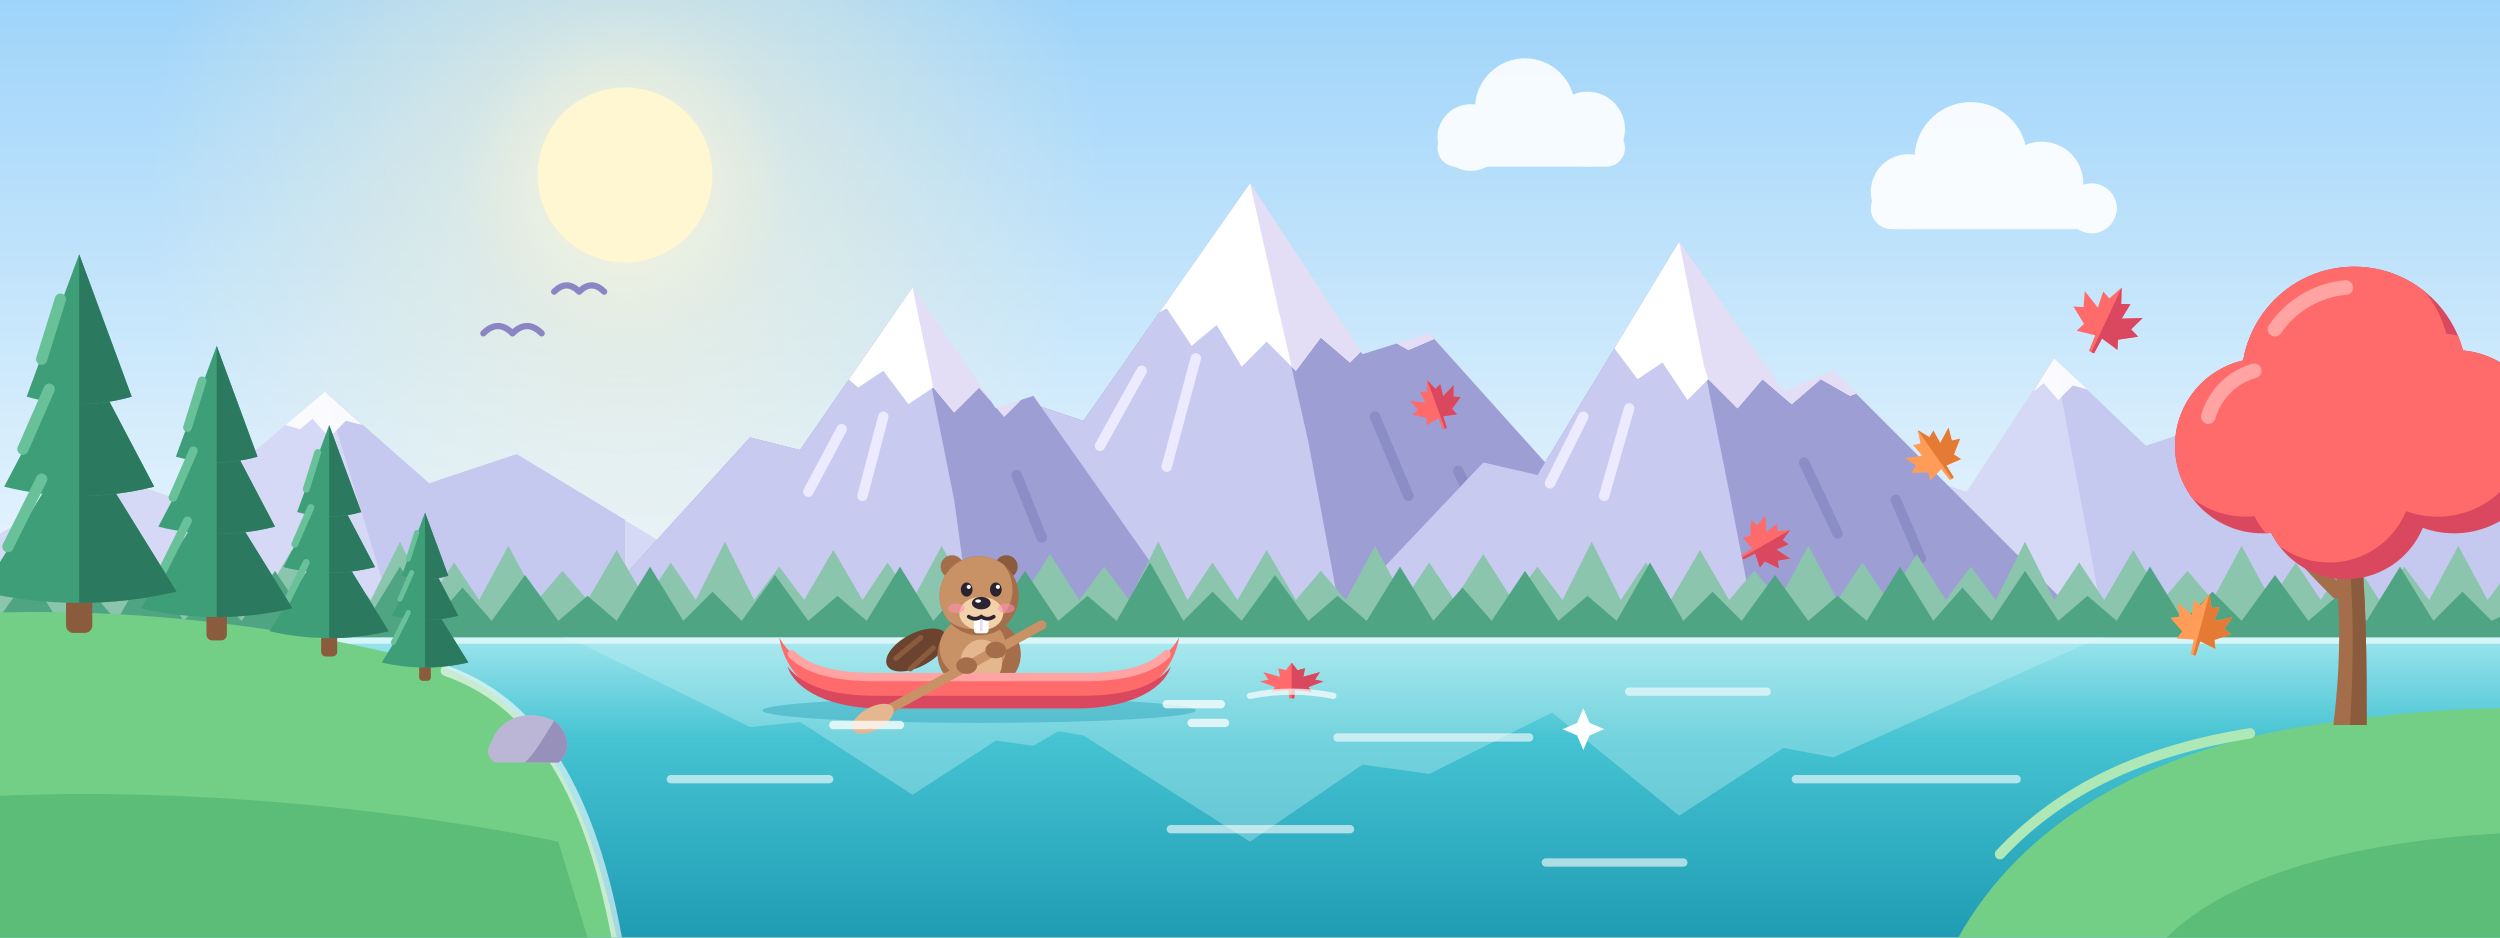
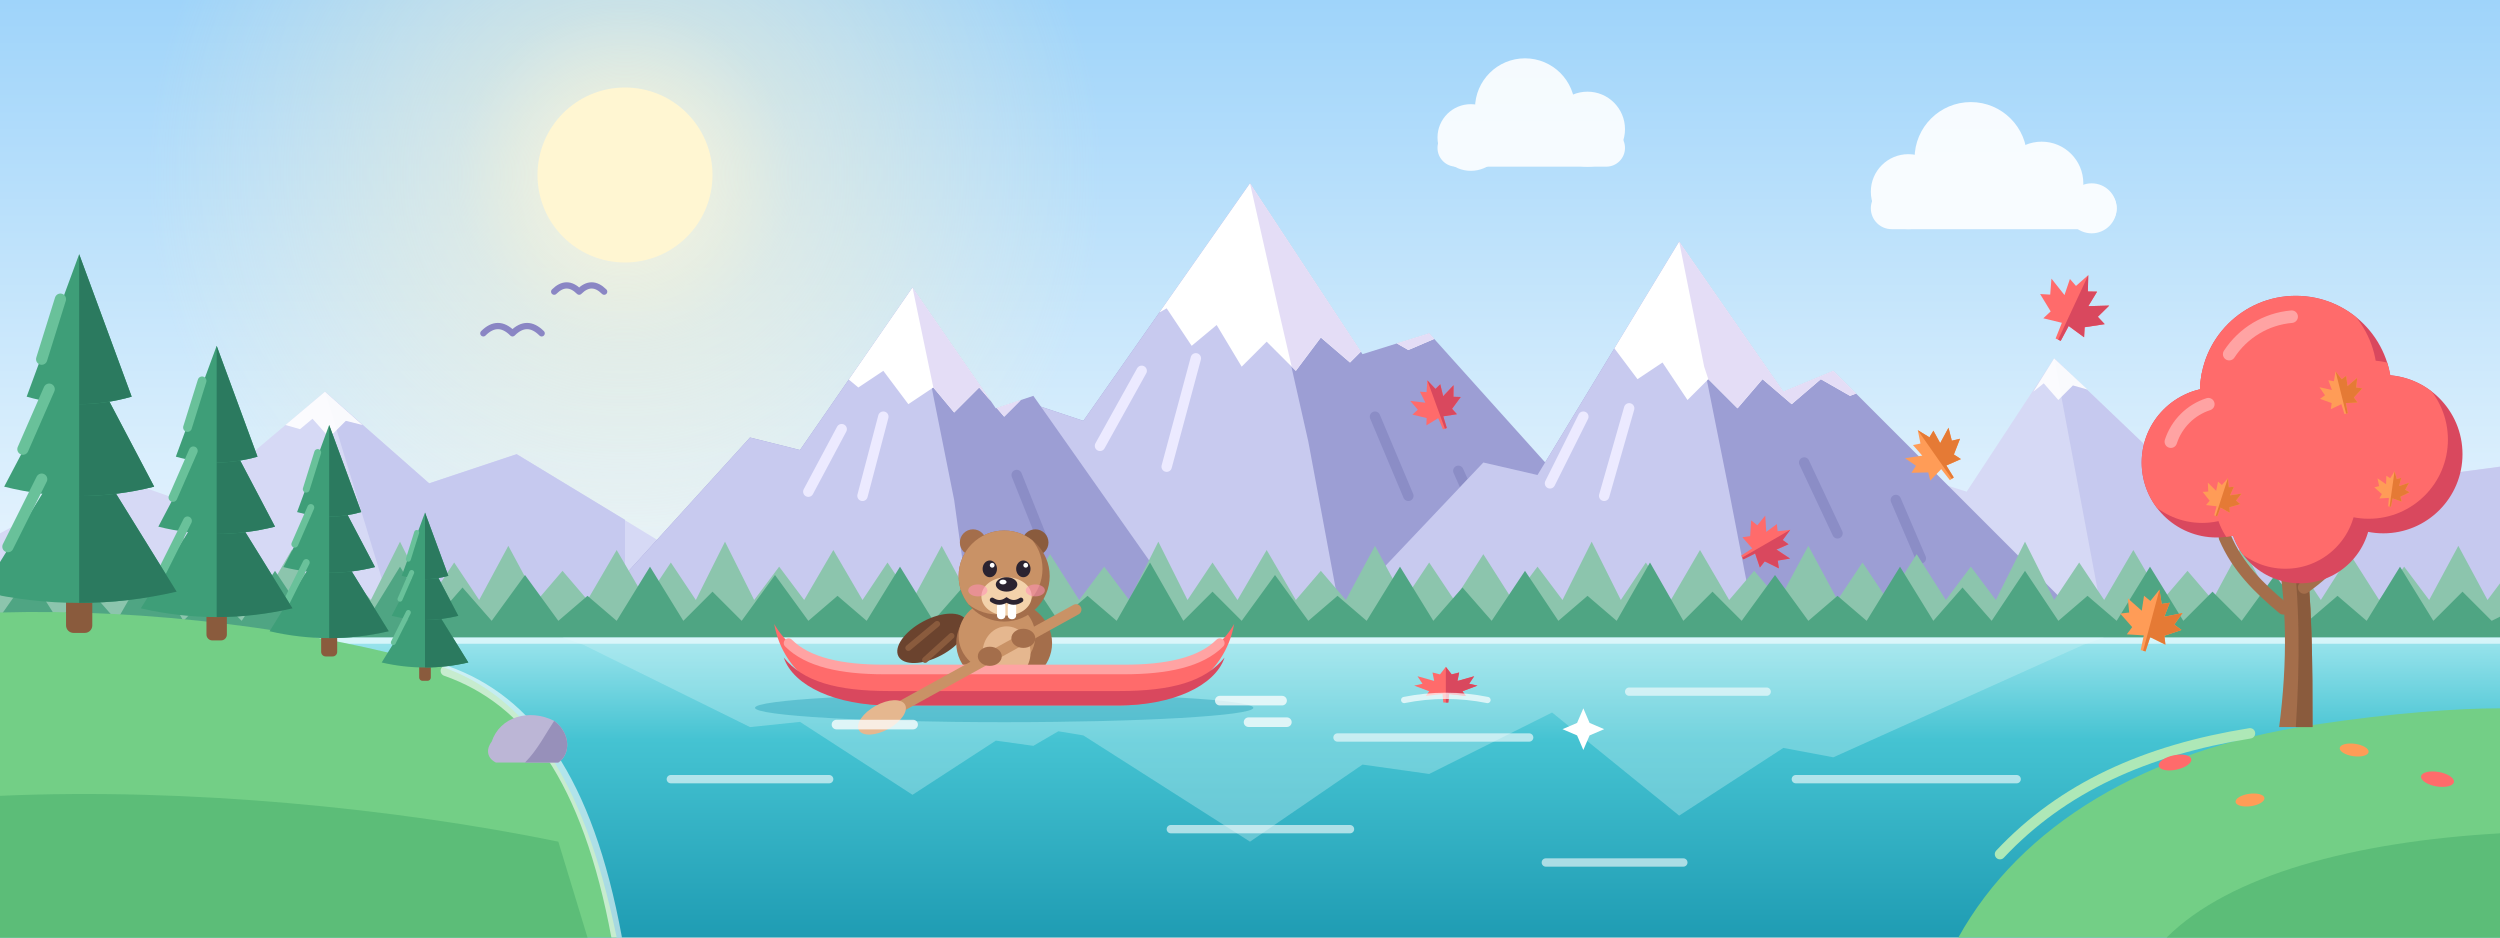
<svg xmlns="http://www.w3.org/2000/svg" viewBox="0 0 1200 450" preserveAspectRatio="xMidYMid slice">
  <defs>
    <linearGradient id="sky" x1="0" y1="0" x2="0" y2="306" gradientUnits="userSpaceOnUse">
      <stop offset="0" stop-color="#9fd4fa" />
      <stop offset="0.65" stop-color="#d4ecfc" />
      <stop offset="1" stop-color="#eef6ff" />
    </linearGradient>
    <radialGradient id="sunglow" cx="300" cy="84" r="230" gradientUnits="userSpaceOnUse">
      <stop offset="0" stop-color="#fff8dc" stop-opacity="0.95" />
      <stop offset="0.35" stop-color="#fff3d0" stop-opacity="0.45" />
      <stop offset="1" stop-color="#fff3d0" stop-opacity="0" />
    </radialGradient>
    <linearGradient id="lake" x1="0" y1="304" x2="0" y2="450" gradientUnits="userSpaceOnUse">
      <stop offset="0" stop-color="#9fe6ee" />
      <stop offset="0.35" stop-color="#45c3d2" />
      <stop offset="1" stop-color="#1f9cb3" />
    </linearGradient>
    <clipPath id="mtA">
      <path d="M400 298L490 192L520 202L600 88L654 170L686 160L810 298Z" />
    </clipPath>
    <clipPath id="mtB">
      <path d="M280 298L360 210L384 216L438 138L478 196L496 190L572 298Z" />
    </clipPath>
    <clipPath id="mtC">
      <path d="M640 298L712 222L738 228L806 116L856 188L880 178L1000 298Z" />
    </clipPath>
    <clipPath id="maple">
-       <circle cx="1086" cy="214" r="42" />
-       <circle cx="1130" cy="182" r="54" />
-       <circle cx="1178" cy="212" r="44" />
-       <circle cx="1126" cy="238" r="40" />
+       <circle cx="1064" cy="222" r="36" />
+       <circle cx="1102" cy="188" r="46" />
+       <circle cx="1144" cy="218" r="38" />
+       <circle cx="1104" cy="246" r="34" />
    </clipPath>
    <clipPath id="bhead">
      <circle cx="0" cy="-50" r="19" />
    </clipPath>
    <g id="pine">
      <rect x="-3.5" y="-12" width="7" height="13" rx="2" fill="#8a5b3d" />
      <path d="M0 -52L-26 -10Q0 -4 26 -10Z" fill="#3e9e78" />
      <path d="M0 -52L26 -10Q13 -7 0 -7Z" fill="#2b7a5f" />
      <path d="M0 -76L-20 -38Q0 -33 20 -38Z" fill="#3e9e78" />
      <path d="M0 -76L20 -38Q10 -35.5 0 -35.5Z" fill="#2b7a5f" />
      <path d="M0 -100L-14 -62Q0 -58 14 -62Z" fill="#3e9e78" />
      <path d="M0 -100L14 -62Q7 -60 0 -60Z" fill="#2b7a5f" />
      <path d="M-5 -88L-10 -72M-8 -64L-15 -48M-10 -40L-19 -22" stroke="#69c19a" stroke-width="3" stroke-linecap="round" />
    </g>
    <path id="leaf" d="M0 -22L3.5 -14L8 -16L7 -7L17 -12L14 -4L19 -2L10 4L12 9L2 7L1.5 16H-1.5L-2 7L-12 9L-10 4L-19 -2L-14 -4L-17 -12L-7 -7L-8 -16L-3.5 -14Z" />
    <path id="leafHalf" d="M0 -22L3.5 -14L8 -16L7 -7L17 -12L14 -4L19 -2L10 4L12 9L2 7L1.5 16H0Z" />
    <g id="leafR">
      <use href="#leaf" fill="#ff6b6b" />
      <use href="#leafHalf" fill="#d9485e" />
    </g>
    <g id="leafO">
      <use href="#leaf" fill="#ff9c57" />
      <use href="#leafHalf" fill="#e57a35" />
    </g>
  </defs>
  <rect width="1200" height="320" fill="url(#sky)" />
  <circle cx="300" cy="84" r="230" fill="url(#sunglow)" />
  <circle cx="300" cy="84" r="42" fill="#fff6d2" />
  <g fill="#fff" opacity="0.88">
    <circle cx="706" cy="66" r="16" />
    <circle cx="732" cy="52" r="24" />
    <circle cx="762" cy="62" r="18" />
    <rect x="690" y="62" width="90" height="18" rx="9" />
  </g>
  <g fill="#fff" opacity="0.9">
    <circle cx="916" cy="92" r="18" />
    <circle cx="946" cy="76" r="27" />
    <circle cx="980" cy="88" r="20" />
    <circle cx="1004" cy="100" r="12" />
    <rect x="898" y="90" width="118" height="20" rx="10" />
  </g>
  <g fill="none" stroke="#8a86c4" stroke-width="3" stroke-linecap="round" stroke-linejoin="round">
    <path d="M232 160q7-7 14 0q7-7 14 0" />
    <path d="M266 140q6-6 12 0q6-6 12 0" />
  </g>
  <path d="M0 300V256L52 228L92 242L156 188L206 232L248 218L330 268V300Z" fill="#d6d9f5" />
  <path d="M156 188L206 232L248 218L300 249.5V300H190Z" fill="#c6c9ef" />
  <path d="M156 188L174 204L166 202L158 210L150 201L144 206L137 204Z" fill="#fff" opacity="0.9" />
  <path d="M860 300V262L912 226L944 236L986 172L1030 214L1060 204L1110 236L1200 224V300Z" fill="#d6d9f5" />
  <path d="M986 172L1030 214L1060 204L1110 236L1200 224V300H1010Z" fill="#c6c9ef" />
  <path d="M986 172L1002 187L995 185L988 192L981 184L976 188Z" fill="#fff" opacity="0.9" />
  <g clip-path="url(#mtA)">
    <rect x="396" y="84" width="420" height="216" fill="#9c9ed4" />
    <path d="M400 298L490 192L520 202L600 88L614 150L628 212L644 298Z" fill="#c8caef" />
    <path d="M548 178L528 214M574 172L560 224M506 218L488 248" stroke="#eceaff" stroke-width="5" stroke-linecap="round" />
    <path d="M660 200L676 238M700 226L716 262" stroke="#8b8dc6" stroke-width="5" stroke-linecap="round" />
    <path d="M530 80H690V162L676 168L662 160L648 174L634 162L622 178L608 164L596 176L584 156L572 166L560 148L546 156L530 150Z" fill="#fff" />
    <path d="M600 88L614 150L620 176L622 178L634 162L648 174L662 160L676 168L690 162V80Z" fill="#e4ddf6" />
  </g>
  <g clip-path="url(#mtB)">
    <rect x="276" y="132" width="300" height="168" fill="#9c9ed4" />
    <path d="M280 298L360 210L384 216L438 138L448 190L458 240L466 298Z" fill="#c8caef" />
    <path d="M404 206L388 236M424 200L414 238" stroke="#eceaff" stroke-width="5" stroke-linecap="round" />
    <path d="M488 228L500 258" stroke="#8b8dc6" stroke-width="5" stroke-linecap="round" />
    <path d="M396 130H524V190L508 196L494 188L482 200L470 186L458 198L448 186L436 194L424 178L412 186L400 176Z" fill="#fff" />
    <path d="M438 138L448 186L458 198L470 186L482 200L494 188L508 196L524 190V130Z" fill="#e4ddf6" />
  </g>
  <g clip-path="url(#mtC)">
    <rect x="636" y="110" width="370" height="190" fill="#9c9ed4" />
    <path d="M640 298L712 222L738 228L806 116L818 176L830 236L842 298Z" fill="#c8caef" />
    <path d="M760 200L744 232M782 196L770 238" stroke="#eceaff" stroke-width="5" stroke-linecap="round" />
    <path d="M866 222L882 256M910 240L922 268" stroke="#8b8dc6" stroke-width="5" stroke-linecap="round" />
    <path d="M756 106H904V184L888 190L874 182L860 194L846 182L834 196L820 182L810 192L798 174L786 182L774 166L760 172Z" fill="#fff" />
    <path d="M806 116L818 176L820 182L834 196L846 182L860 194L874 182L888 190L904 184V106Z" fill="#e4ddf6" />
  </g>
  <path d="M0 304V286L12 268L24 288L36 262L50 288L62 272L74 288L88 258L102 288L114 270L126 288L140 264L154 288L166 274L178 288L192 260L206 288L218 270L230 288L244 262L258 288L270 274L282 288L296 264L310 288L322 270L334 288L348 260L362 288L374 272L386 288L400 264L414 288L426 270L438 288L452 262L466 288L478 274L490 288L504 266L518 288L530 272L542 288L556 260L570 288L582 270L594 288L608 264L622 288L634 274L646 288L660 262L674 288L686 270L698 288L712 266L726 288L738 272L750 288L764 260L778 288L790 270L802 288L816 264L830 288L842 274L854 288L868 262L882 288L894 270L906 288L920 266L934 288L946 272L958 288L972 260L986 288L998 270L1010 288L1024 264L1038 288L1050 274L1062 288L1076 262L1090 288L1102 270L1114 288L1128 266L1142 288L1154 272L1166 288L1180 262L1194 288L1200 280V304Z" fill="#8cc5ad" />
  <path d="M0 308V296L14 276L28 298L42 282L56 298L72 270L88 298L102 284L116 298L132 274L148 298L162 286L176 298L192 272L208 298L222 282L236 298L252 276L268 298L282 286L296 298L312 272L328 298L342 284L356 298L372 276L388 298L402 286L416 298L432 272L448 298L462 282L476 298L492 274L508 298L522 286L536 298L552 270L568 298L582 284L596 298L612 276L628 298L642 286L656 298L672 272L688 298L702 282L716 298L732 274L748 298L762 286L776 298L792 270L808 298L822 284L836 298L852 276L868 298L882 286L896 298L912 272L928 298L942 282L956 298L972 274L988 298L1002 286L1016 298L1032 272L1048 298L1062 284L1076 298L1092 276L1108 298L1122 286L1136 298L1152 272L1168 298L1182 284L1196 298L1200 296V308Z" fill="#4fa583" />
  <rect y="306" width="1200" height="144" fill="url(#lake)" />
  <path d="M270 306L280 309.5L360 349L384 346.5L438 381.5L478 355.5L496 358L508 351L520 353L600 404L654 367L686 371.5L745 342L806 391.5L856 359L880 363.5L1000 309.5L1010 306Z" fill="#c9f1f4" opacity="0.35" />
  <rect y="306" width="1200" height="3" fill="#effcff" opacity="0.7" />
  <g fill="#fff" opacity="0.6">
    <rect x="640" y="352" width="96" height="4" rx="2" />
    <rect x="780" y="330" width="70" height="4" rx="2" />
    <rect x="860" y="372" width="110" height="4" rx="2" />
    <rect x="320" y="372" width="80" height="4" rx="2" />
    <rect x="560" y="396" width="90" height="4" rx="2" />
    <rect x="740" y="412" width="70" height="4" rx="2" />
  </g>
  <path d="M760 340l3 7 7 3-7 3-3 7-3-7-7-3 7-3z" fill="#fff" />
-   <g transform="translate(470 336)">
+   <g transform="translate(482 334) scale(1.15)">
    <ellipse cx="0" cy="5" rx="104" ry="6" fill="#1f9cb3" opacity="0.4" />
    <ellipse cx="-30" cy="-24" rx="16" ry="8" fill="#6b432e" transform="rotate(-28 -30 -24)" />
    <path d="M-40 -20L-28 -30M-33 -15L-22 -25" stroke="#8a5b3d" stroke-width="2.5" stroke-linecap="round" />
    <ellipse cx="0" cy="-22" rx="20" ry="18" fill="#a46e4b" />
    <ellipse cx="-3" cy="-25" rx="16" ry="15" fill="#c99266" />
    <ellipse cx="1" cy="-18" rx="10" ry="11" fill="#e5b78f" />
    <circle cx="-13" cy="-64" r="5.5" fill="#a46e4b" />
    <circle cx="13" cy="-64" r="5.5" fill="#8a5b3d" />
    <g clip-path="url(#bhead)">
      <rect x="-20" y="-70" width="40" height="40" fill="#a46e4b" />
      <circle cx="-3" cy="-53" r="19" fill="#c99266" />
    </g>
    <ellipse cx="1" cy="-41.5" rx="10.5" ry="8" fill="#f3d2ab" />
-     <rect x="-2.5" y="-39" width="7" height="7" rx="1.5" fill="#fff" />
-     <path d="M1 -38.5v5.5" stroke="#e4ddf6" stroke-width="1.2" />
-     <path d="M-5 -40q3 2 6 0q3 2 6 0" fill="none" stroke="#2b2330" stroke-width="1.8" stroke-linecap="round" />
+     <rect x="-3" y="-39" width="3.5" height="7" rx="1.5" fill="#fff" />
+     <rect x="1.5" y="-39" width="3.5" height="7" rx="1.5" fill="#fff" />
+     <path d="M-5 -40q3 2 6 0q3 2 6 0" fill="none" stroke="#2b2330" stroke-width="2" stroke-linecap="round" />
    <ellipse cx="1" cy="-46.5" rx="4.5" ry="3" fill="#2b2330" />
-     <ellipse cx="-0.5" cy="-47.5" rx="1.4" ry="0.8" fill="#fff" />
-     <ellipse cx="-6" cy="-53" rx="2.8" ry="3.4" fill="#2b2330" />
-     <ellipse cx="8" cy="-53" rx="2.8" ry="3.4" fill="#2b2330" />
-     <circle cx="-5" cy="-54.3" r="1" fill="#fff" />
-     <circle cx="9" cy="-54.3" r="1" fill="#fff" />
-     <ellipse cx="-11" cy="-44" rx="4" ry="2.3" fill="#ff8fb8" opacity="0.55" />
-     <ellipse cx="13" cy="-44" rx="4" ry="2.3" fill="#ff8fb8" opacity="0.55" />
+     <ellipse cx="-0.5" cy="-47.5" rx="1.5" ry="1" fill="#fff" />
+     <ellipse cx="-6" cy="-53" rx="3" ry="3.5" fill="#2b2330" />
+     <ellipse cx="8" cy="-53" rx="3" ry="3.5" fill="#2b2330" />
+     <circle cx="-5" cy="-54.5" r="1" fill="#fff" />
+     <circle cx="9" cy="-54.5" r="1" fill="#fff" />
+     <ellipse cx="-11" cy="-44" rx="4" ry="2.5" fill="#ff8fb8" opacity="0.55" />
+     <ellipse cx="13" cy="-44" rx="4" ry="2.5" fill="#ff8fb8" opacity="0.55" />
    <path d="M-96 -30C-88 -16 -72 -10 -50 -10H50C72 -10 88 -16 96 -30C92 -8 72 4 48 4H-48C-72 4 -92 -8 -96 -30Z" fill="#ff6b6b" />
    <path d="M-92 -16C-84 -6 -70 -2 -48 -2H48C70 -2 84 -6 92 -16C88 -4 70 4 48 4H-48C-70 4 -88 -4 -92 -16Z" fill="#d9485e" />
    <path d="M-90 -22C-82 -14 -68 -11 -50 -11H50C68 -11 82 -14 90 -22" fill="none" stroke="#ffa3a3" stroke-width="4" stroke-linecap="round" />
    <path d="M30 -36L-46 6" stroke="#c99266" stroke-width="4.5" stroke-linecap="round" />
    <ellipse cx="-51" cy="9" rx="5.5" ry="11" fill="#e5b78f" transform="rotate(61 -51 9)" />
    <ellipse cx="8" cy="-24" rx="5" ry="4" fill="#a46e4b" />
    <ellipse cx="-6" cy="-16.5" rx="5" ry="4" fill="#a46e4b" />
    <g fill="#fff" opacity="0.75">
      <rect x="-72" y="10" width="36" height="4" rx="2" />
      <rect x="88" y="0" width="30" height="4" rx="2" />
      <rect x="100" y="9" width="20" height="4" rx="2" />
    </g>
  </g>
  <path d="M0 294C70 292 150 302 212 320C252 334 280 372 296 450H0Z" fill="#73cf86" />
  <path d="M0 382C90 378 190 388 268 404L282 450H0Z" fill="#5cbd78" />
  <path d="M214 322C254 336 282 374 296 450" fill="none" stroke="#fff" stroke-width="5" stroke-linecap="round" opacity="0.6" />
  <path d="M236 356C240 344 254 340 266 346C274 352 274 362 268 366H238C234 364 233 360 236 356Z" fill="#bcb6d6" />
  <path d="M266 346C274 352 274 362 268 366H252C258 360 262 352 266 346Z" fill="#9790ba" />
  <use href="#pine" transform="translate(204 326) scale(0.8)" />
  <use href="#pine" transform="translate(158 314) scale(1.1)" />
  <use href="#pine" transform="translate(104 306) scale(1.4)" />
  <use href="#pine" transform="translate(38 302) scale(1.8)" />
  <path d="M940 450C970 396 1030 360 1110 348C1150 342 1180 340 1200 340V450Z" fill="#73cf86" />
  <path d="M1040 450C1070 420 1130 404 1200 400V450Z" fill="#5cbd78" />
  <path d="M960 410C990 378 1030 360 1080 352" fill="none" stroke="#aee8b7" stroke-width="5" stroke-linecap="round" />
-   <path d="M1120 348C1124 316 1124 284 1118 252L1132 250C1136 284 1136 318 1136 348Z" fill="#a46e4b" />
-   <path d="M1128 348C1130 316 1130 284 1126 251L1132 250C1136 284 1136 318 1136 348Z" fill="#8a5b3d" />
-   <path d="M1122 284C1110 272 1100 262 1094 248M1132 272C1146 262 1156 250 1160 238" fill="none" stroke="#a46e4b" stroke-width="7" stroke-linecap="round" />
+   <path d="M1094 349C1098 318 1098 288 1092 260L1106 258C1110 288 1110 320 1110 349Z" fill="#a46e4b" />
+   <path d="M1102 349C1104 318 1104 288 1100 259L1106 258C1110 288 1110 320 1110 349Z" fill="#8a5b3d" />
+   <path d="M1096 292C1084 282 1074 272 1068 258M1106 282C1120 272 1130 260 1134 248" fill="none" stroke="#a46e4b" stroke-width="6" stroke-linecap="round" />
  <g clip-path="url(#maple)">
-     <rect x="1040" y="124" width="190" height="160" fill="#d9485e" />
+     <rect x="1020" y="136" width="170" height="150" fill="#d9485e" />
    <g fill="#ff6b6b">
-       <circle cx="1078" cy="206" r="42" />
-       <circle cx="1122" cy="174" r="54" />
-       <circle cx="1170" cy="204" r="44" />
-       <circle cx="1118" cy="230" r="40" />
-     </g>
-     <path d="M1060 200a32 32 0 0 1 22 -22M1092 158a46 46 0 0 1 34 -20" fill="none" stroke="#ffa3a3" stroke-width="7" stroke-linecap="round" />
-   </g>
-   <use href="#leafR" transform="translate(1010 156) rotate(25) scale(0.9)" />
+       <circle cx="1057" cy="215" r="36" />
+       <circle cx="1095" cy="181" r="46" />
+       <circle cx="1137" cy="211" r="38" />
+       <circle cx="1097" cy="239" r="34" />
+     </g>
+     <path d="M1042 212a28 28 0 0 1 18 -18M1070 170a40 40 0 0 1 30 -18" fill="none" stroke="#ffa3a3" stroke-width="6" stroke-linecap="round" />
+   </g>
+   <use href="#leafO" transform="translate(1124 190) rotate(-14) scale(0.55)" />
+   <use href="#leafO" transform="translate(1066 240) rotate(18) scale(0.5)" />
+   <use href="#leafO" transform="translate(1148 236) rotate(8) scale(0.45)" />
+   <g fill="#ff6b6b">
+     <ellipse cx="1044" cy="366" rx="8" ry="3.5" transform="rotate(-12 1044 366)" />
+     <ellipse cx="1170" cy="374" rx="8" ry="3.5" transform="rotate(10 1170 374)" />
+   </g>
+   <g fill="#ff9c57">
+     <ellipse cx="1130" cy="360" rx="7" ry="3" transform="rotate(8 1130 360)" />
+     <ellipse cx="1080" cy="384" rx="7" ry="3" transform="rotate(-8 1080 384)" />
+   </g>
+   <use href="#leafR" transform="translate(994 150) rotate(25) scale(0.9)" />
  <use href="#leafO" transform="translate(930 220) rotate(-35) scale(0.75)" />
  <use href="#leafR" transform="translate(846 262) rotate(60) scale(0.7)" />
  <use href="#leafR" transform="translate(690 196) rotate(-20) scale(0.65)" />
-   <use href="#leafO" transform="translate(1056 302) rotate(15) scale(0.8)" />
-   <use href="#leafR" transform="translate(620 328) scale(0.8 0.45)" />
-   <path d="M600 334q20 -4 40 0" fill="none" stroke="#fff" stroke-width="3" stroke-linecap="round" opacity="0.7" />
+   <use href="#leafO" transform="translate(1032 300) rotate(15) scale(0.8)" />
+   <use href="#leafR" transform="translate(694 330) scale(0.8 0.45)" />
+   <path d="M674 336q20 -4 40 0" fill="none" stroke="#fff" stroke-width="3" stroke-linecap="round" opacity="0.7" />
</svg>
